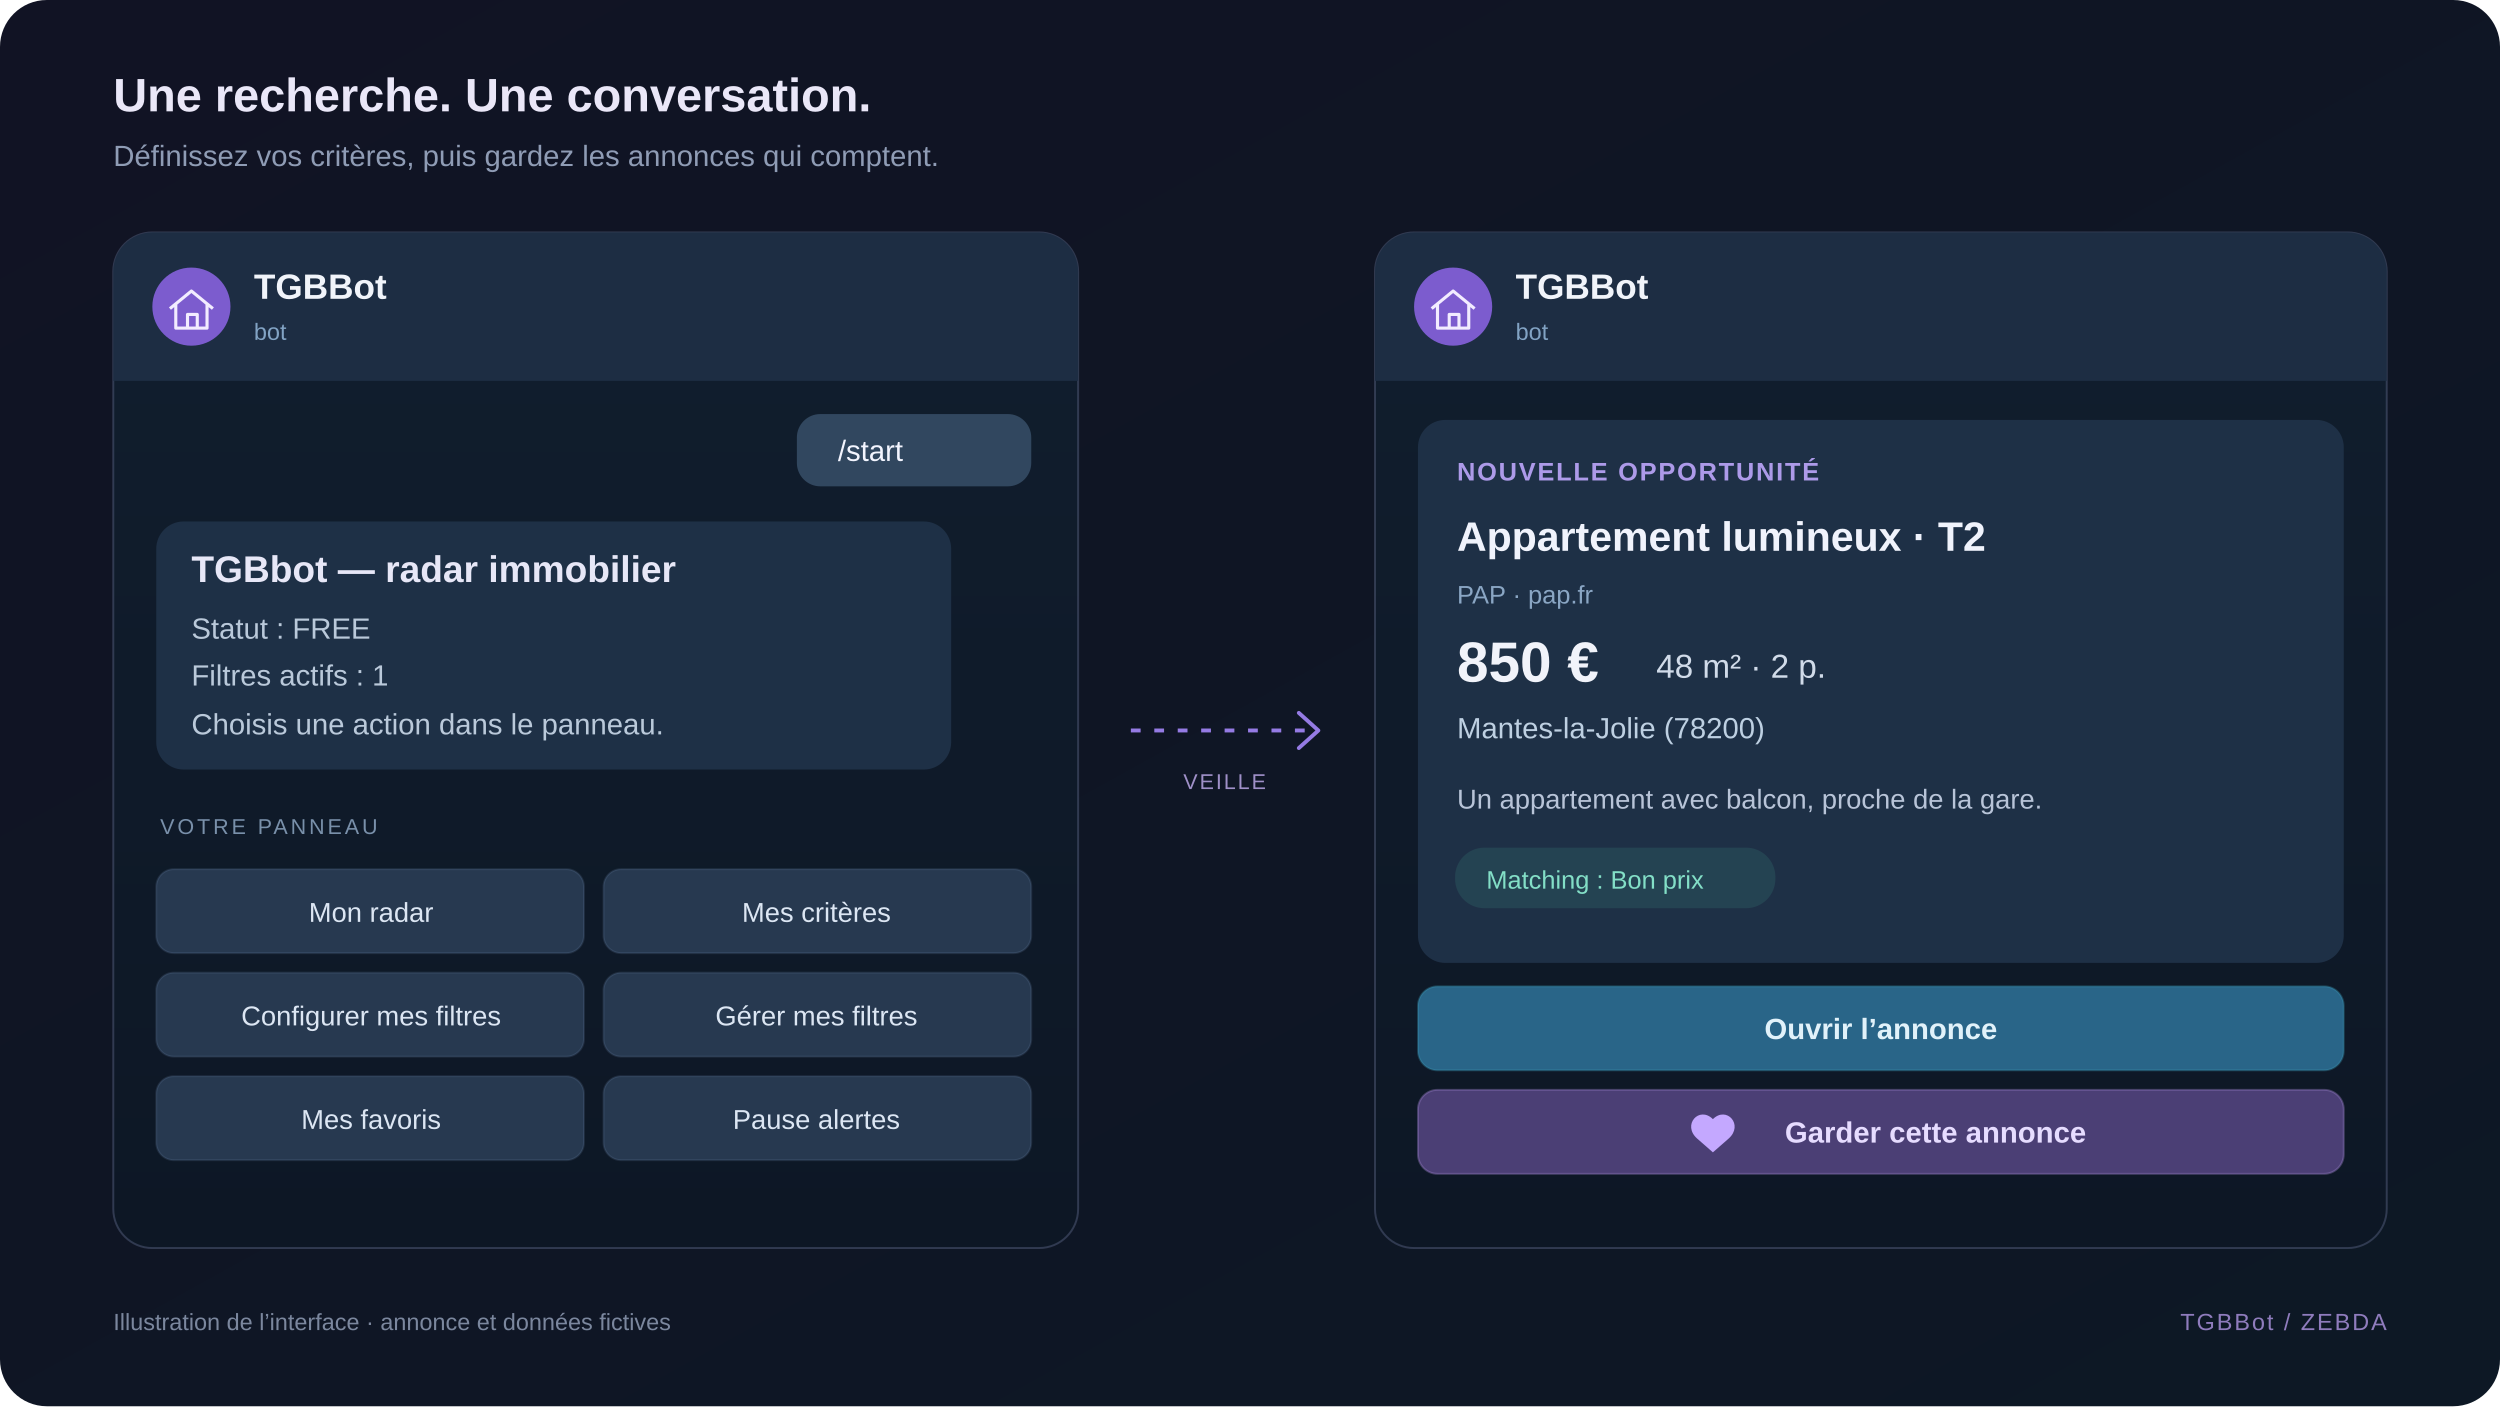
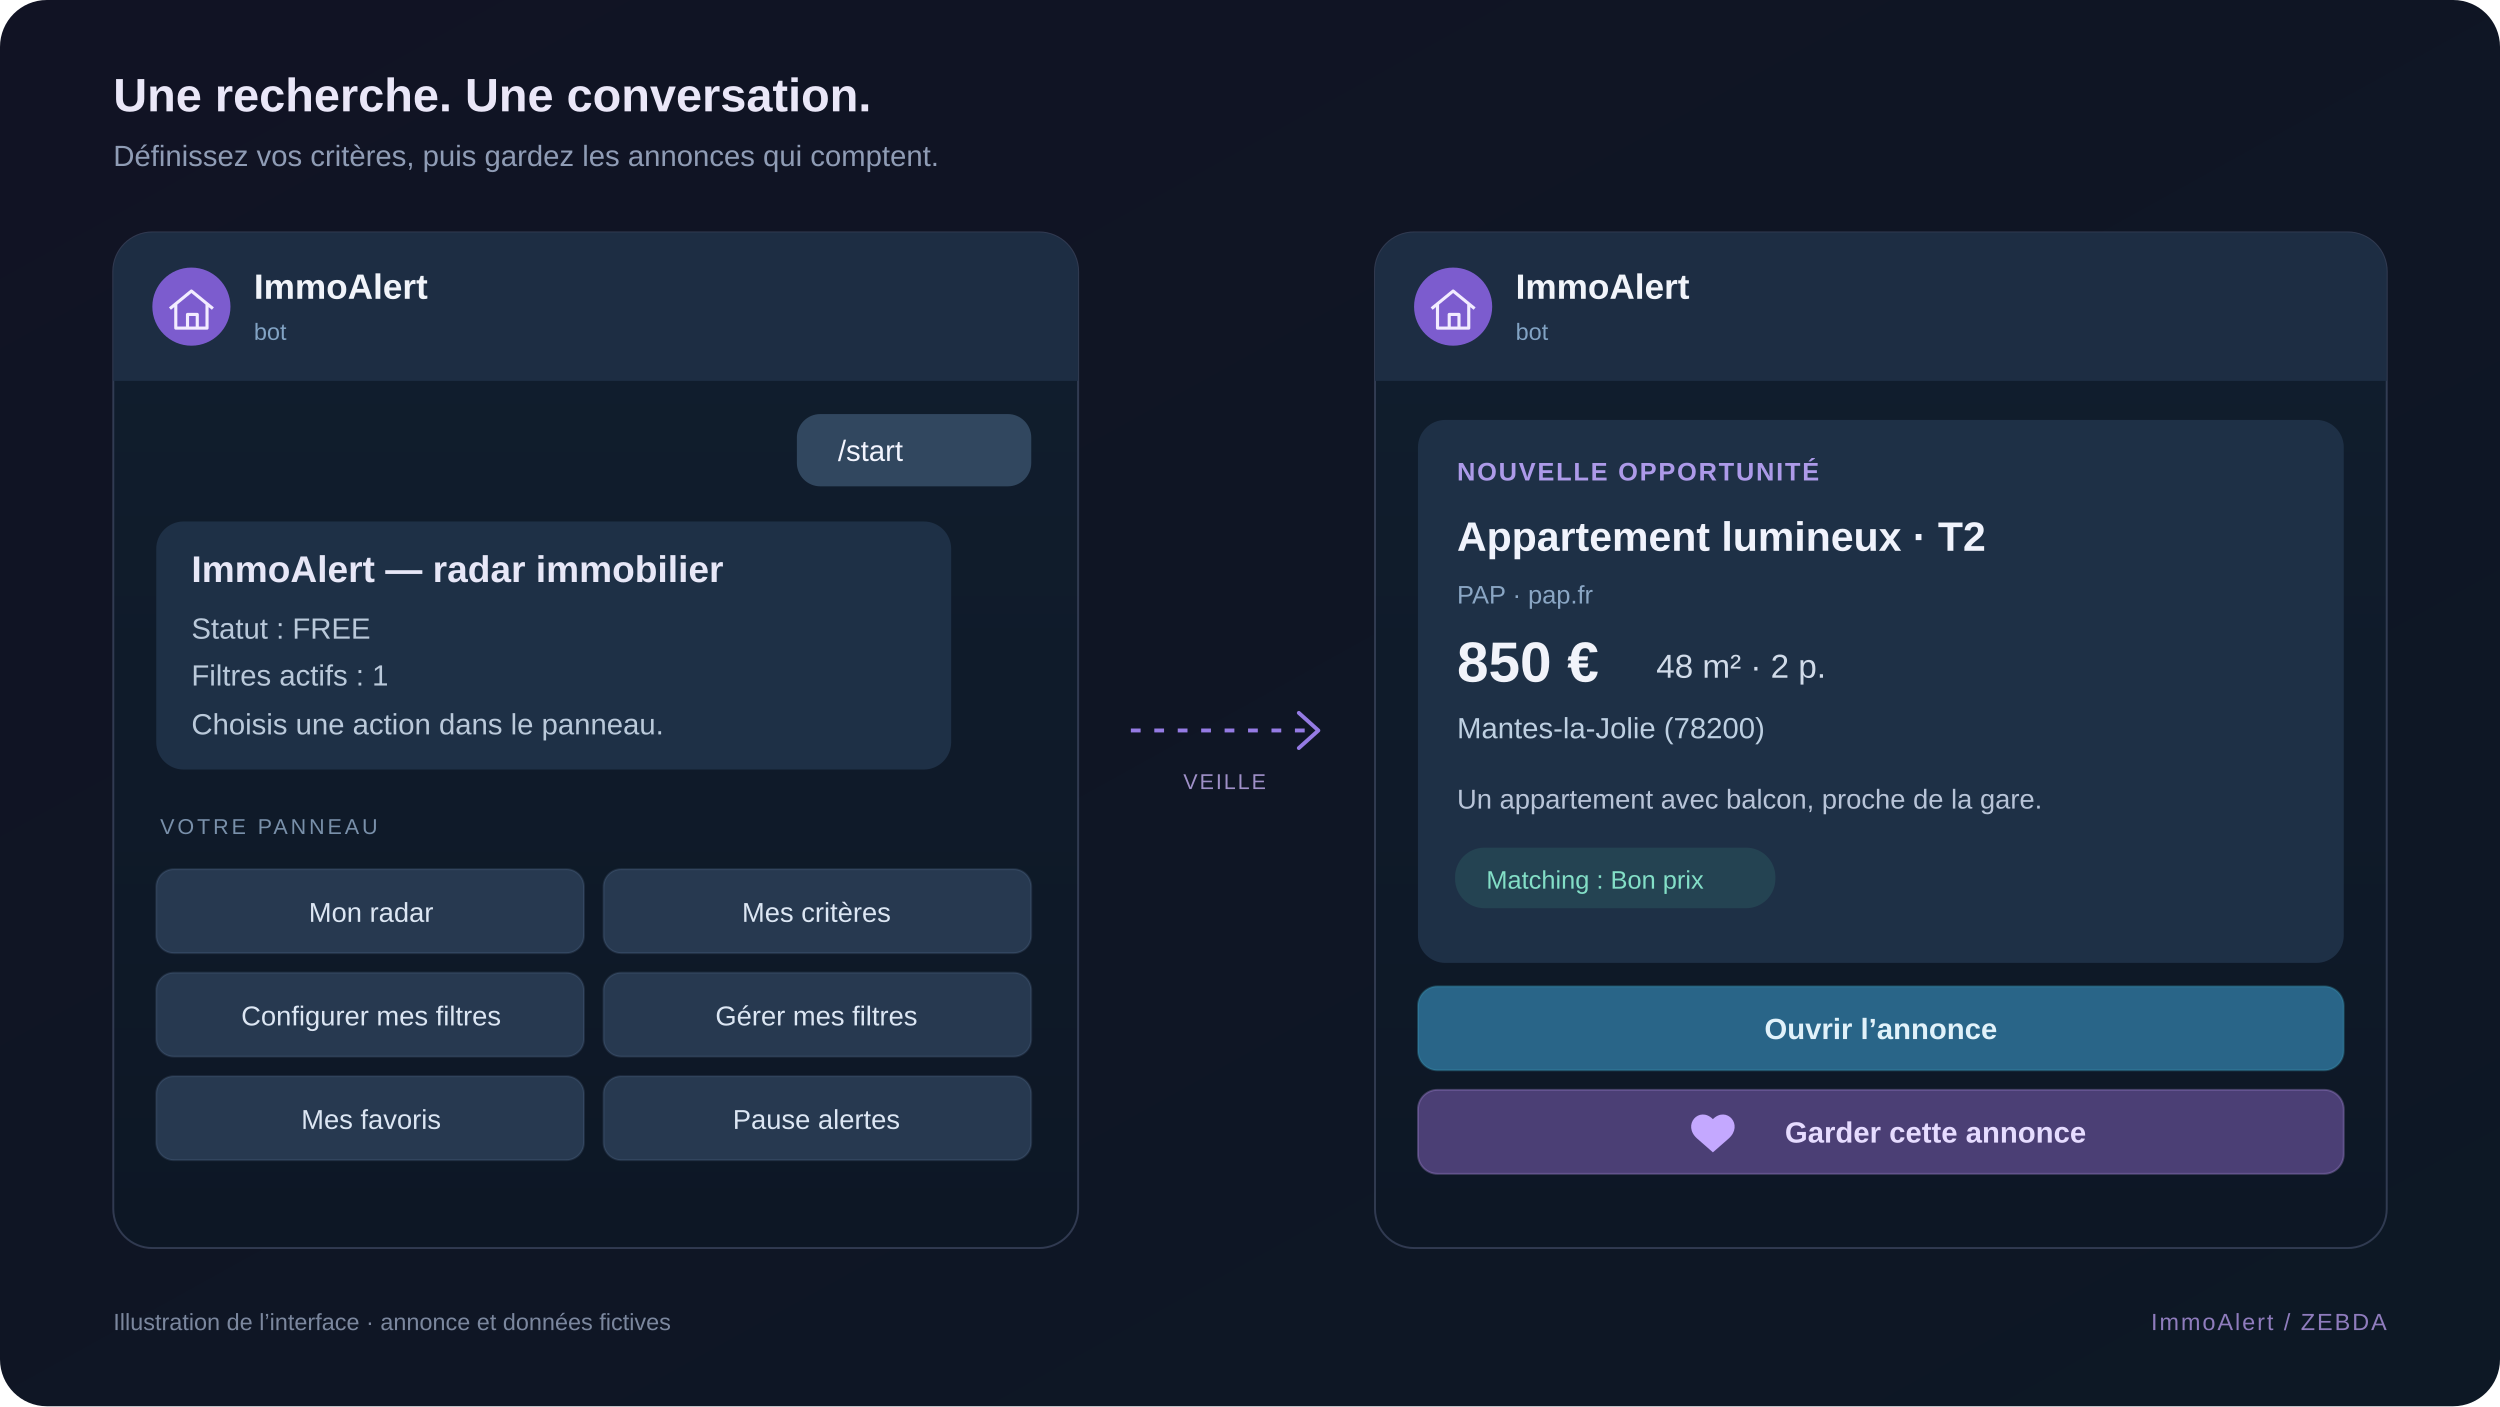
<svg xmlns="http://www.w3.org/2000/svg" width="1280" height="720" viewBox="0 0 1280 720" role="img" aria-labelledby="title desc">
  <defs>
    <linearGradient id="background" x1="0" y1="0" x2="1" y2="1">
      <stop stop-color="#111324" />
      <stop offset="1" stop-color="#0d1825" />
    </linearGradient>
    <linearGradient id="chat" x1="0" y1="0" x2="0" y2="1">
      <stop stop-color="#111e2e" />
      <stop offset="1" stop-color="#0d1725" />
    </linearGradient>
  </defs>
  <rect width="1280" height="720" rx="24" fill="url(#background)" />
  <g font-family="Arial, Helvetica, sans-serif">
    <text x="58" y="57" fill="#eae7f8" font-size="24" font-weight="700">Une recherche. Une conversation.</text>
    <text x="58" y="85" fill="#8f9cb5" font-size="15">Définissez vos critères, puis gardez les annonces qui comptent.</text>
    <g transform="translate(58 119)">
      <rect width="494" height="520" rx="20" fill="url(#chat)" stroke="#49526f" stroke-opacity="0.6" />
      <path d="M20 0h454a20 20 0 0 1 20 20v56H0V20A20 20 0 0 1 20 0Z" fill="#1d2d43" />
      <circle cx="40" cy="38" r="20" fill="#7c5cce" />
      <path d="M29 39l11-9 11 9M32 37v12h16V37M38 49v-7h5v7" stroke="#f2ecff" fill="none" stroke-width="1.6" stroke-linejoin="round" />
-       <text x="72" y="34" fill="#f1f4fa" font-size="18" font-weight="700">TGBBot</text>
+       <text x="72" y="34" fill="#f1f4fa" font-size="18" font-weight="700">ImmoAlert</text>
      <text x="72" y="55" fill="#82a3c4" font-size="12">bot</text>
      <rect x="350" y="93" width="120" height="37" rx="12" fill="#31475f" />
      <text x="371" y="117" fill="#f3f5ff" font-size="15">/start</text>
      <rect x="22" y="148" width="407" height="127" rx="14" fill="#1e3046" />
-       <text x="40" y="179" fill="#e7e7f7" font-size="19" font-weight="700">TGBbot — radar immobilier</text>
+       <text x="40" y="179" fill="#e7e7f7" font-size="19" font-weight="700">ImmoAlert — radar immobilier</text>
      <text x="40" y="208" fill="#bac9da" font-size="15">Statut : FREE</text>
      <text x="40" y="232" fill="#bac9da" font-size="15">Filtres actifs : 1</text>
      <text x="40" y="257" fill="#bac9da" font-size="15">Choisis une action dans le panneau.</text>
      <text x="24" y="308" fill="#7990aa" font-size="11" letter-spacing="1.5">VOTRE PANNEAU</text>
      <g fill="#273950" stroke="#8aa6d0" stroke-opacity="0.14">
        <rect x="22" y="326" width="219" height="43" rx="9" />
        <rect x="251" y="326" width="219" height="43" rx="9" />
        <rect x="22" y="379" width="219" height="43" rx="9" />
        <rect x="251" y="379" width="219" height="43" rx="9" />
        <rect x="22" y="432" width="219" height="43" rx="9" />
        <rect x="251" y="432" width="219" height="43" rx="9" />
      </g>
      <g fill="#dce6f3" font-size="14" text-anchor="middle">
        <text x="132" y="353">Mon radar</text>
        <text x="360" y="353">Mes critères</text>
        <text x="132" y="406">Configurer mes filtres</text>
        <text x="360" y="406">Gérer mes filtres</text>
        <text x="132" y="459">Mes favoris</text>
        <text x="360" y="459">Pause alertes</text>
      </g>
    </g>
    <g fill="none" stroke="#957be4" stroke-width="2">
      <path d="M579 374h95" stroke-dasharray="5 7" />
      <path d="M665 365l10 9-10 9" stroke-linecap="round" stroke-linejoin="round" />
    </g>
    <text x="627" y="404" text-anchor="middle" fill="#9f90c8" font-size="11" letter-spacing="1">VEILLE</text>
    <g transform="translate(704 119)">
      <rect width="518" height="520" rx="20" fill="url(#chat)" stroke="#49526f" stroke-opacity="0.6" />
      <path d="M20 0h478a20 20 0 0 1 20 20v56H0V20A20 20 0 0 1 20 0Z" fill="#1d2d43" />
      <circle cx="40" cy="38" r="20" fill="#7c5cce" />
      <path d="M29 39l11-9 11 9M32 37v12h16V37M38 49v-7h5v7" stroke="#f2ecff" fill="none" stroke-width="1.6" stroke-linejoin="round" />
-       <text x="72" y="34" fill="#f1f4fa" font-size="18" font-weight="700">TGBBot</text>
+       <text x="72" y="34" fill="#f1f4fa" font-size="18" font-weight="700">ImmoAlert</text>
      <text x="72" y="55" fill="#82a3c4" font-size="12">bot</text>
      <rect x="22" y="96" width="474" height="278" rx="14" fill="#1e3046" />
      <text x="42" y="127" fill="#ad9ae9" font-size="13" font-weight="700" letter-spacing="0.9">NOUVELLE OPPORTUNITÉ</text>
      <text x="42" y="163" fill="#f0f3fc" font-size="21" font-weight="700">Appartement lumineux · T2</text>
      <text x="42" y="190" fill="#8aa6c4" font-size="13">PAP · pap.fr</text>
      <text x="42" y="230" fill="#f1f3fa" font-size="29" font-weight="700">850 €</text>
      <text x="144" y="228" fill="#d1dbe9" font-size="17">48 m² · 2 p.</text>
      <text x="42" y="259" fill="#bed0e2" font-size="15">Mantes-la-Jolie (78200)</text>
      <text x="42" y="295" fill="#b8c4d8" font-size="14">Un appartement avec balcon, proche de la gare.</text>
      <rect x="41" y="315" width="164" height="31" rx="15" fill="#4fc2a2" fill-opacity="0.13" />
      <text x="57" y="336" fill="#83dfc7" font-size="13">Matching : Bon prix</text>
      <rect x="22" y="386" width="474" height="43" rx="10" fill="#296588" stroke="#3da0bb" stroke-opacity="0.3" />
      <text x="259" y="413" text-anchor="middle" fill="#e1f2fa" font-size="15" font-weight="600">Ouvrir l’annonce</text>
      <rect x="22" y="439" width="474" height="43" rx="10" fill="#4b3f75" stroke="#a68ad8" stroke-opacity="0.35" />
      <path d="M173 454c-7-7-16 3-8 10l8 7 8-7c8-7-1-17-8-10Z" fill="#c4a8ff" />
      <text x="287" y="466" text-anchor="middle" fill="#e6dcff" font-size="15" font-weight="600">Garder cette annonce</text>
    </g>
    <text x="58" y="681" fill="#7b879e" font-size="12">Illustration de l’interface · annonce et données fictives</text>
-     <text x="1222" y="681" text-anchor="end" fill="#8f7cbd" font-size="12" letter-spacing="1">TGBBot / ZEBDA</text>
+     <text x="1222" y="681" text-anchor="end" fill="#8f7cbd" font-size="12" letter-spacing="1">ImmoAlert / ZEBDA</text>
  </g>
</svg>
